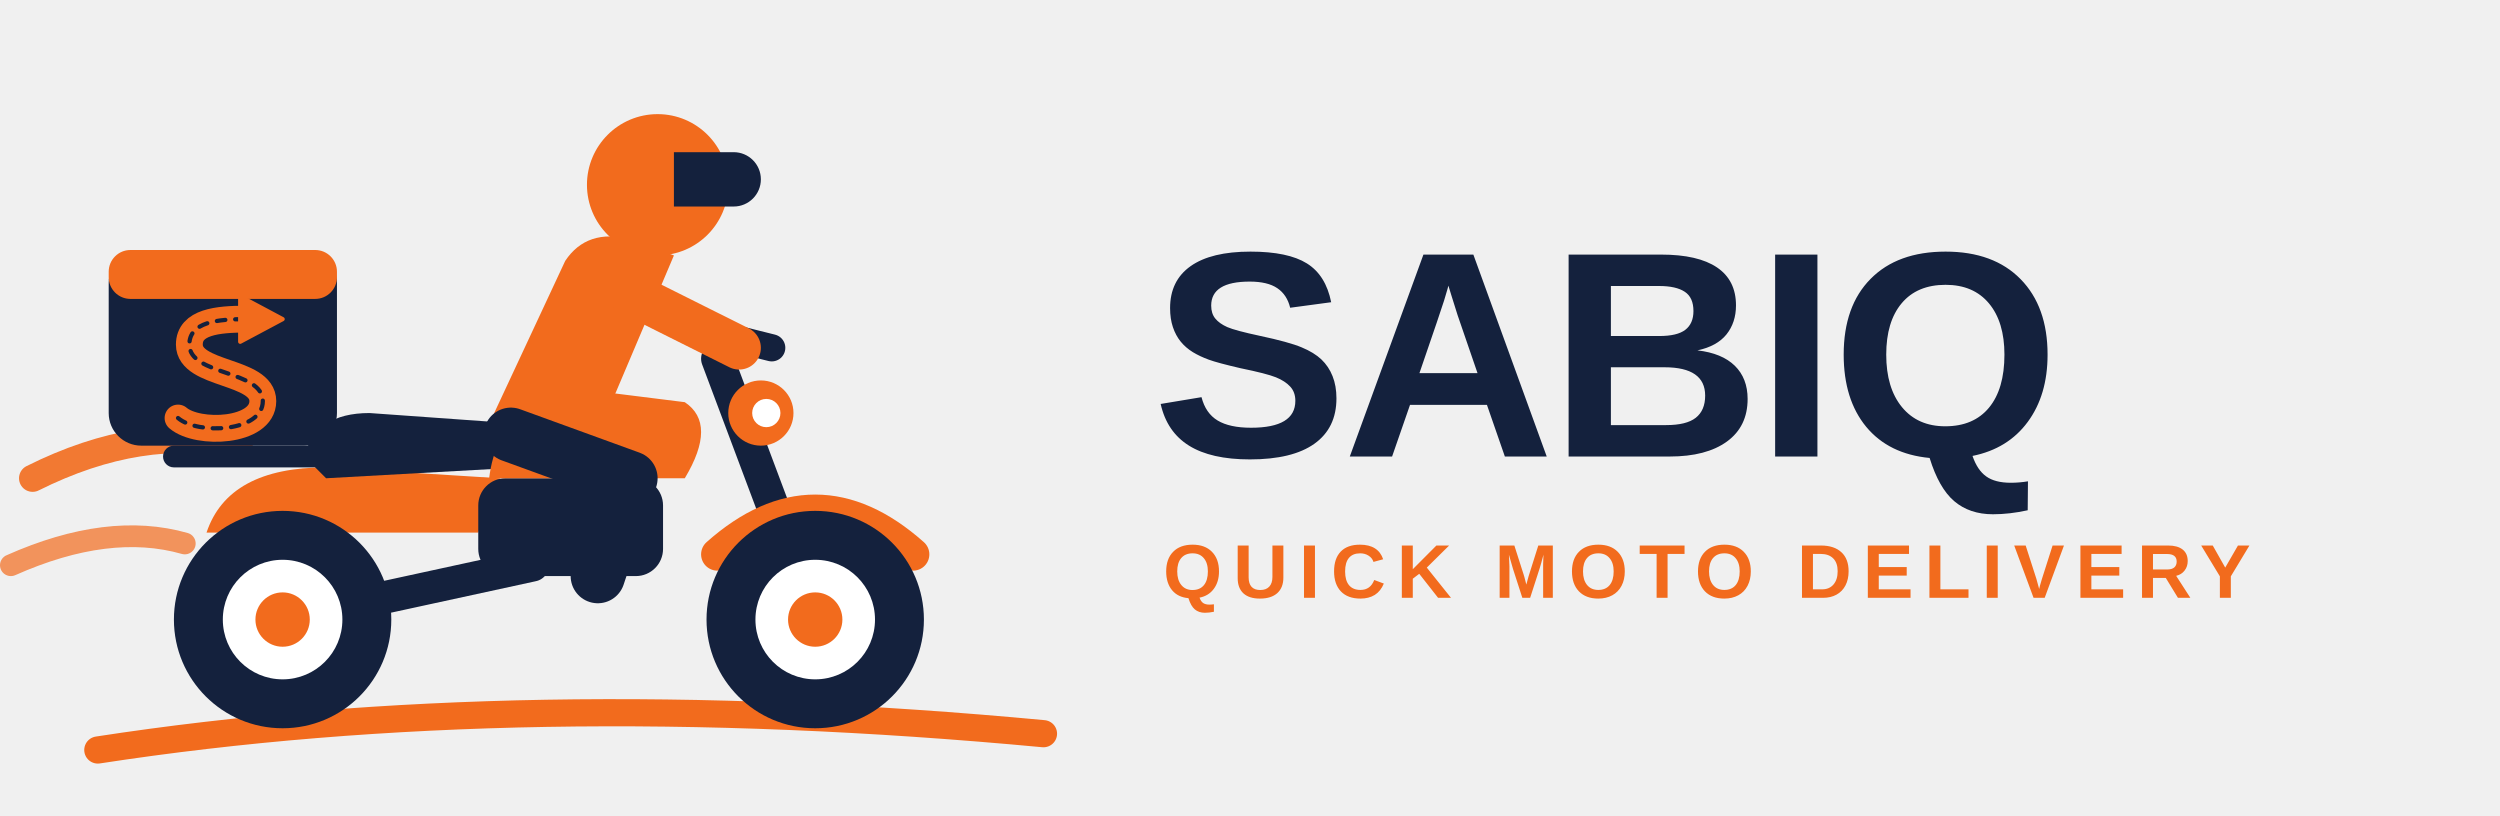
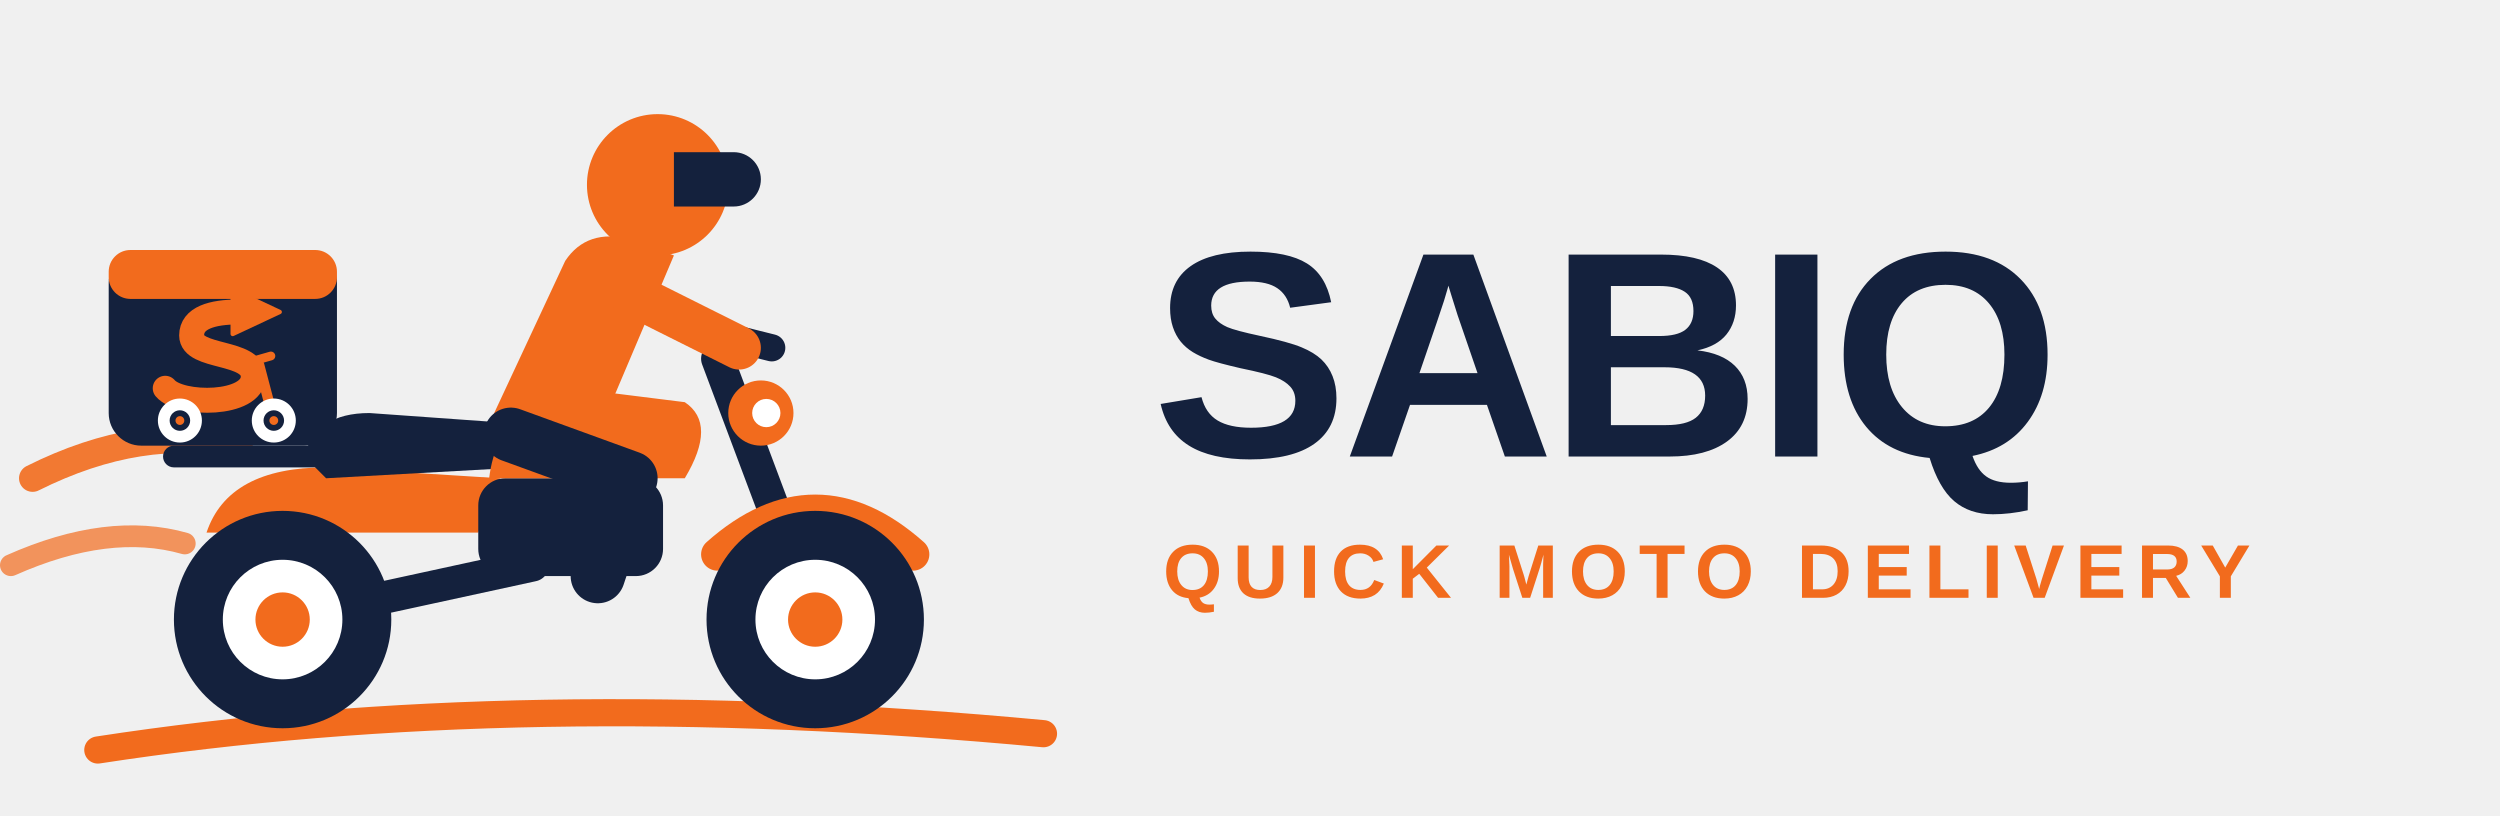
<svg xmlns="http://www.w3.org/2000/svg" viewBox="0 0 460 150" width="1840" height="600">
  <g transform="translate(0 4)">
    <path d="M6 84 Q26 74 44 78" fill="none" stroke="#F26B1D" stroke-width="5" stroke-linecap="round" opacity=".9" />
    <path d="M2 100 Q20 92 34 96" fill="none" stroke="#F26B1D" stroke-width="4" stroke-linecap="round" opacity=".7" />
    <path d="M18 134 Q96 122 192 131" fill="none" stroke="#F26B1D" stroke-width="5" stroke-linecap="round" />
    <rect x="20" y="42" width="42" height="36" rx="6" fill="#14213D" />
    <rect x="20" y="42" width="42" height="9" rx="4" fill="#F26B1D" />
-     <g transform="translate(26 49) scale(0.26)">
-       <path d="M26 92 C40 104 86 102 86 80 C86 58 34 62 34 40 C34 24 54 22 74 22" fill="none" stroke="#F26B1D" stroke-width="19" stroke-linecap="round" />
-       <path d="M26 92 C40 104 86 102 86 80 C86 58 34 62 34 40 C34 24 54 22 74 22" fill="none" stroke="#14213D" stroke-width="3" stroke-dasharray="6 7" stroke-linecap="round" />
-       <polygon points="70,6 100,22 70,38" fill="#F26B1D" stroke="#F26B1D" stroke-width="3" stroke-linejoin="round" />
+     <g transform="translate(25 48) scale(0.27)">
+       <line x1="30" y1="94" x2="48" y2="80" stroke="#F26B1D" stroke-width="7" stroke-linecap="round" />
+       <line x1="84" y1="56" x2="94" y2="94" stroke="#F26B1D" stroke-width="7" stroke-linecap="round" />
+       <line x1="78" y1="54" x2="92" y2="50" stroke="#F26B1D" stroke-width="6" stroke-linecap="round" />
+       <path d="M20 72 C30 84 80 84 80 64 C80 46 38 52 38 36 C38 24 52 20 70 20" fill="none" stroke="#F26B1D" stroke-width="17" stroke-linecap="round" />
+       <polygon points="66,5 98,20 66,35" fill="#F26B1D" stroke="#F26B1D" stroke-width="3" stroke-linejoin="round" />
+       <circle cx="30" cy="94" r="15" fill="#FFFFFF" />
+       <circle cx="30" cy="94" r="7" fill="#14213D" />
+       <circle cx="30" cy="94" r="3" fill="#F26B1D" />
+       <circle cx="94" cy="94" r="15" fill="#FFFFFF" />
+       <circle cx="94" cy="94" r="7" fill="#14213D" />
+       <circle cx="94" cy="94" r="3" fill="#F26B1D" />
    </g>
    <rect x="30" y="78" width="30" height="4" rx="2" fill="#14213D" />
    <line x1="52" y1="110" x2="98" y2="100" stroke="#14213D" stroke-width="6" stroke-linecap="round" />
    <path d="M38 94 Q42 82 60 82 L92 84 L88 94 Z" fill="#F26B1D" />
    <path d="M56 80 Q58 72 68 72 L96 74 L96 82 L60 84 Z" fill="#14213D" />
    <rect x="88" y="84" width="34" height="18" rx="5" fill="#14213D" />
    <path d="M90 84 Q92 68 110 68 L126 70 Q132 74 126 84 Z" fill="#F26B1D" />
    <line x1="150" y1="110" x2="132" y2="62" stroke="#14213D" stroke-width="6" stroke-linecap="round" />
    <line x1="126" y1="56" x2="142" y2="60" stroke="#14213D" stroke-width="5" stroke-linecap="round" />
    <circle cx="140" cy="72" r="6" fill="#F26B1D" />
    <circle cx="141" cy="72" r="2.6" fill="#FFFFFF" />
    <path d="M132 98 Q150 82 168 98" fill="none" stroke="#F26B1D" stroke-width="6" stroke-linecap="round" />
    <path d="M90 74 L104 44 Q108 38 116 40 L124 43 L110 76 Z" fill="#F26B1D" />
    <line x1="116" y1="50" x2="136" y2="60" stroke="#F26B1D" stroke-width="8" stroke-linecap="round" />
    <path d="M94 76 L116 84 L110 102" fill="none" stroke="#14213D" stroke-width="10" stroke-linecap="round" stroke-linejoin="round" />
    <circle cx="121" cy="30" r="13" fill="#F26B1D" />
    <path d="M124 24 h11 a5 5 0 0 1 0 10 h-11 z" fill="#14213D" />
    <circle cx="52" cy="110" r="20" fill="#14213D" />
    <circle cx="52" cy="110" r="11" fill="#FFFFFF" />
    <circle cx="52" cy="110" r="5" fill="#F26B1D" />
    <circle cx="150" cy="110" r="20" fill="#14213D" />
    <circle cx="150" cy="110" r="11" fill="#FFFFFF" />
    <circle cx="150" cy="110" r="5" fill="#F26B1D" />
  </g>
  <text x="212" y="84" font-family="Montserrat, Arial Black, Arial, sans-serif" font-weight="900" font-size="54" letter-spacing="-1" fill="#14213D">SABIQ</text>
  <text x="214" y="110" font-family="Montserrat, Arial Black, Arial, sans-serif" font-weight="600" font-size="14" letter-spacing="2" fill="#F26B1D">QUICK MOTO DELIVERY</text>
</svg>
